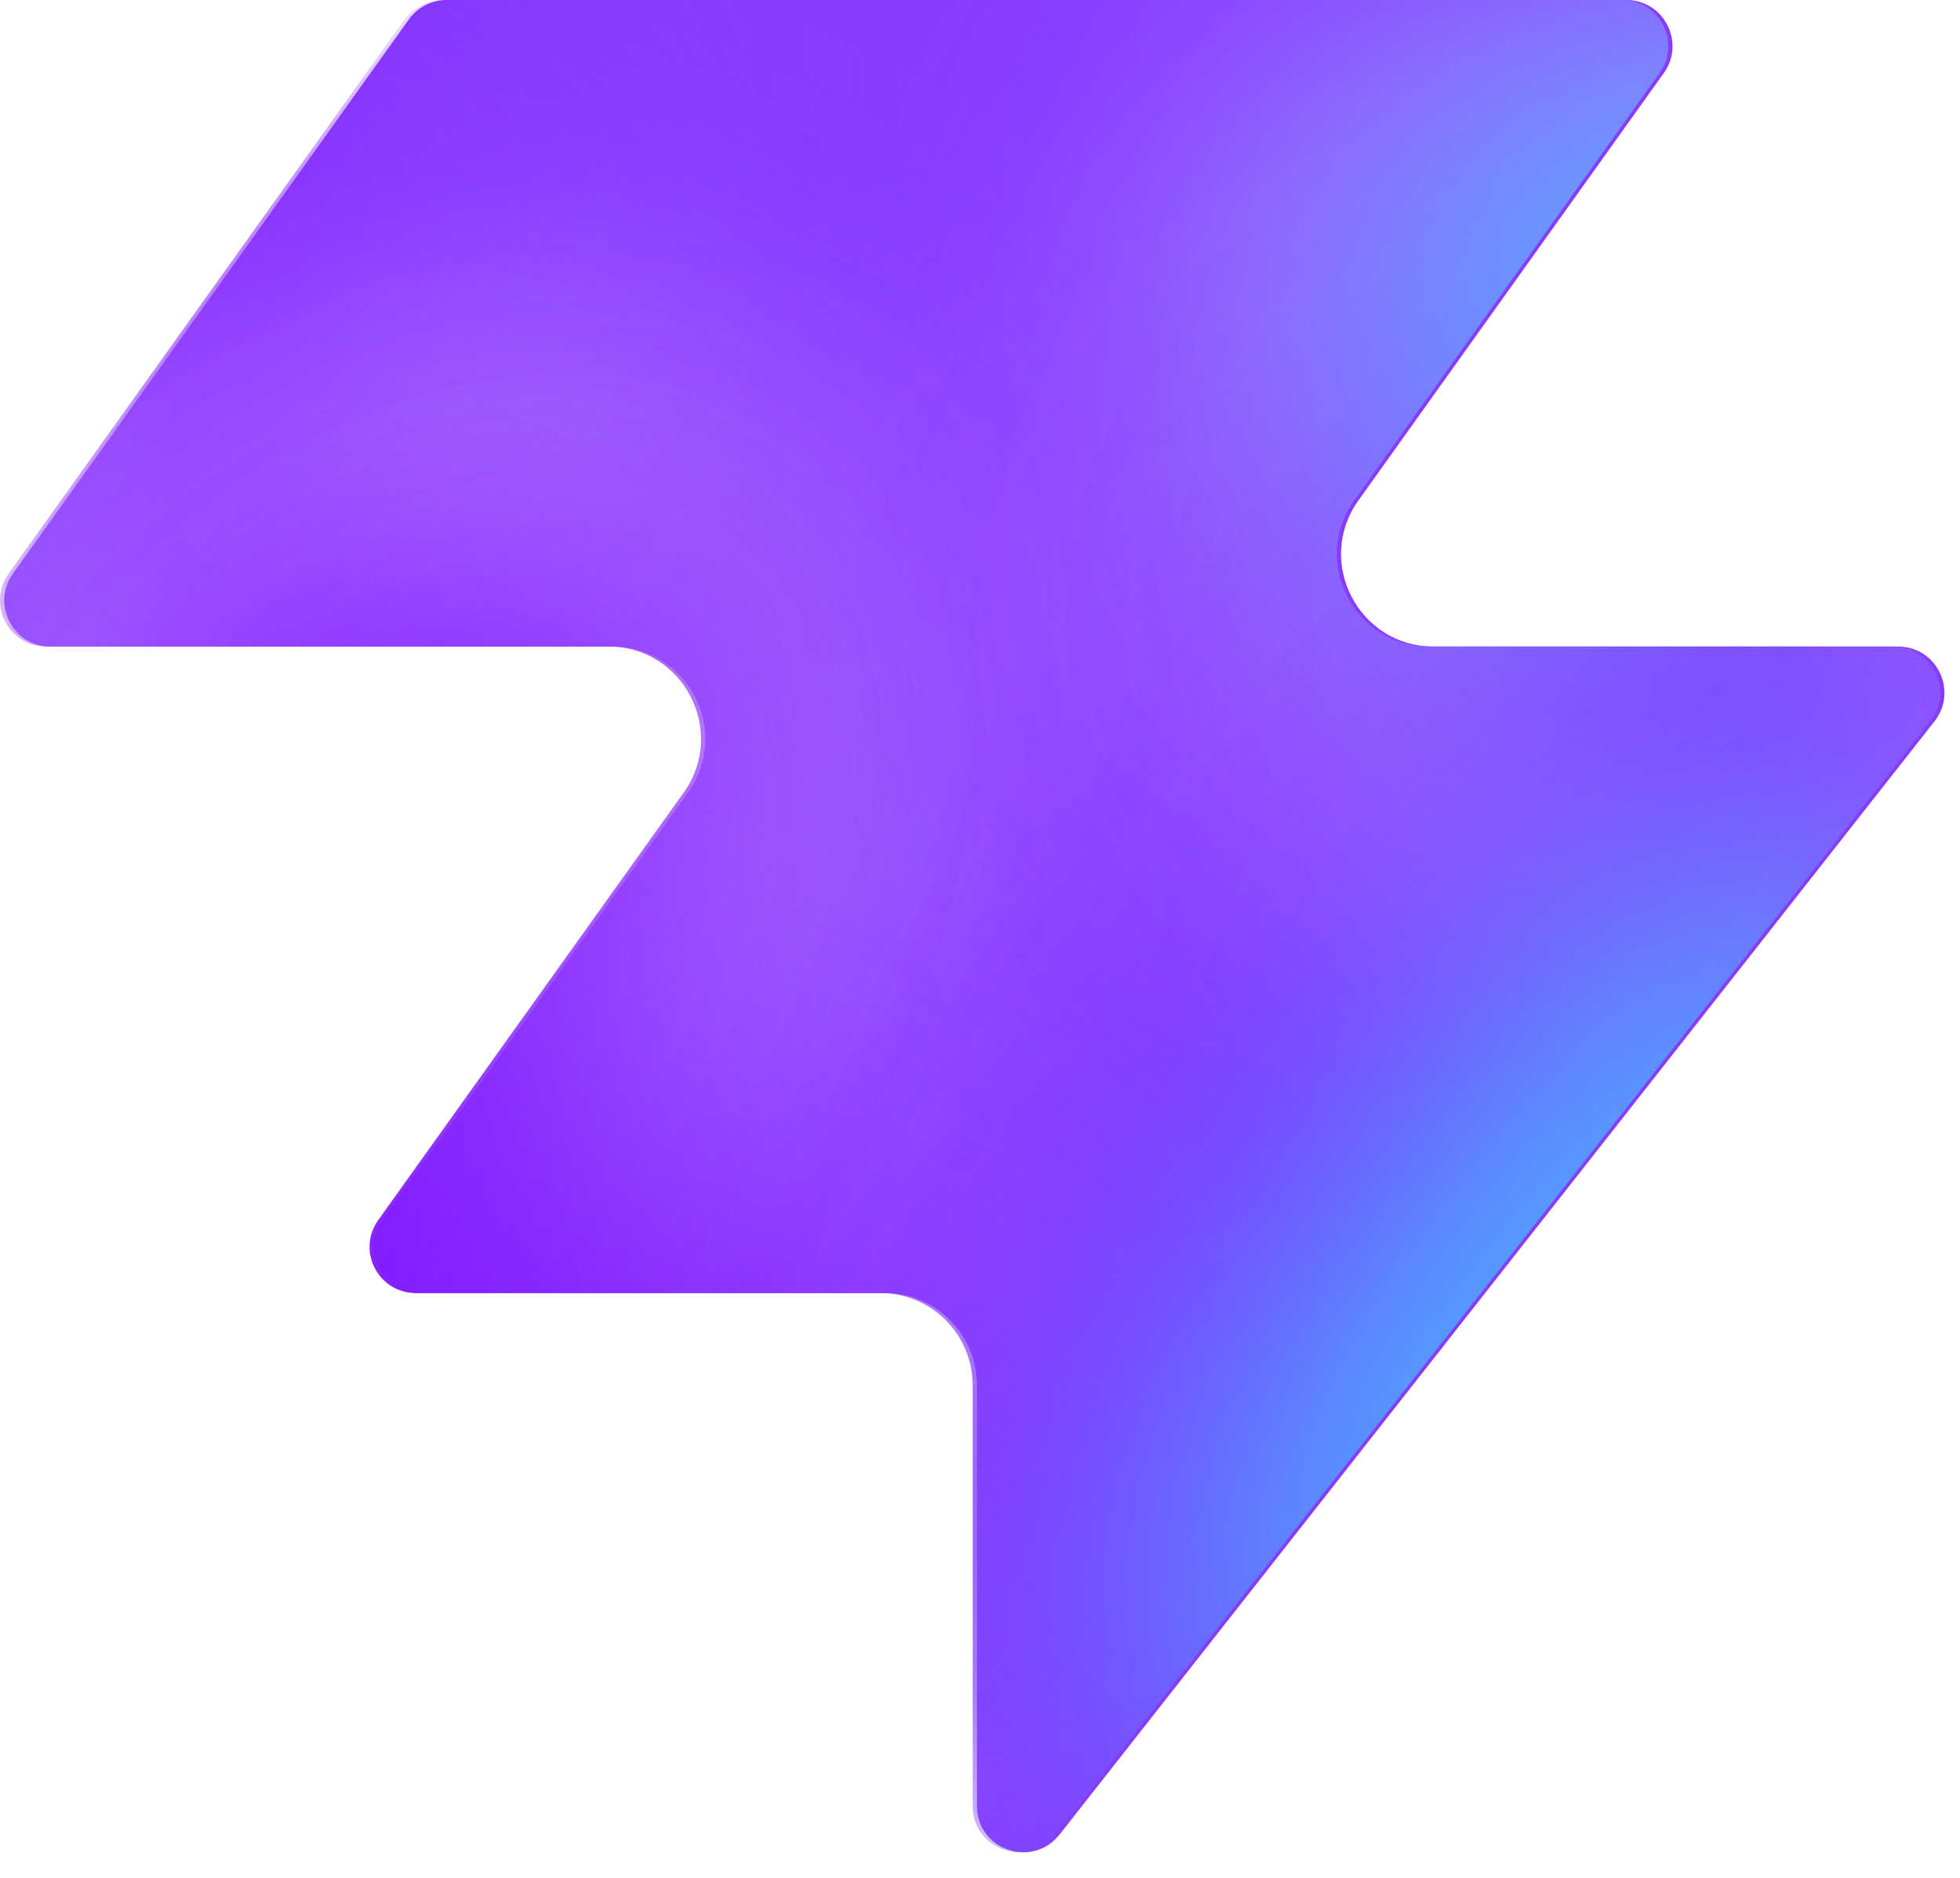
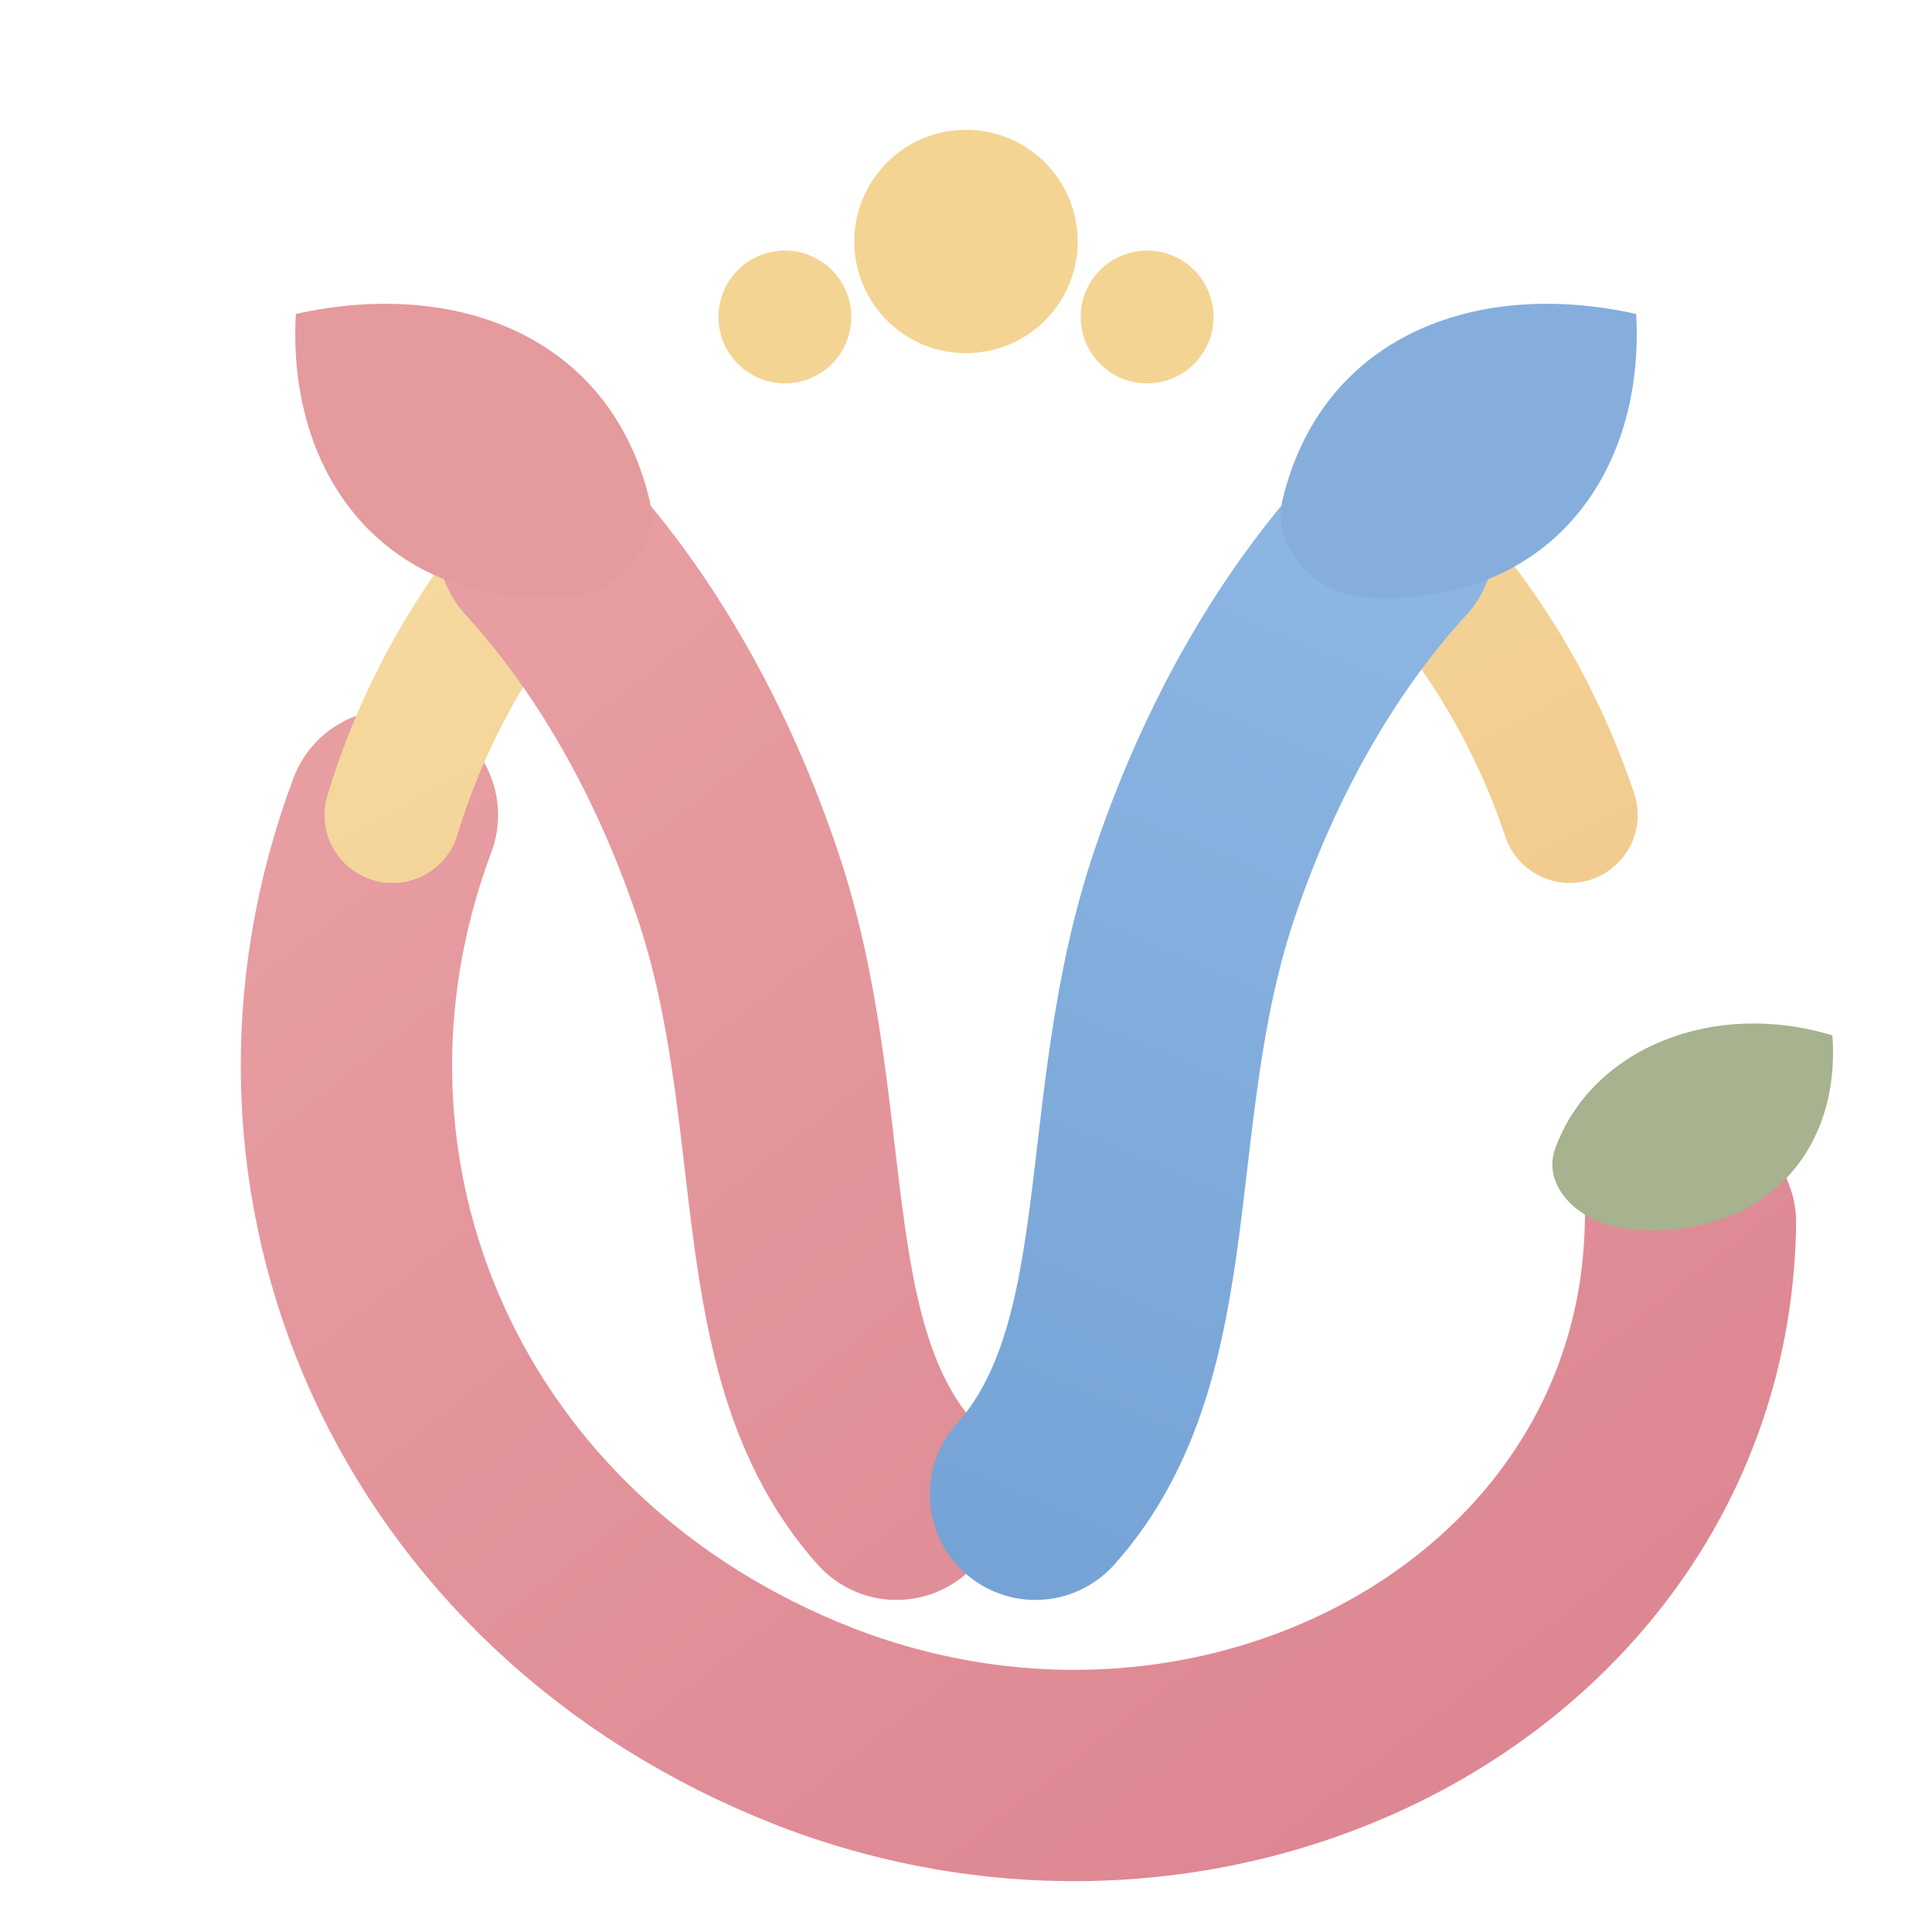
- <svg xmlns="http://www.w3.org/2000/svg" width="48" height="46" fill="none" viewBox="0 0 48 46">
-   <path fill="#863bff" d="M25.946 44.938c-.664.845-2.021.375-2.021-.698V33.937a2.26 2.26 0 0 0-2.262-2.262H10.287c-.92 0-1.456-1.04-.92-1.788l7.48-10.471c1.07-1.497 0-3.578-1.842-3.578H1.237c-.92 0-1.456-1.04-.92-1.788L10.013.474c.214-.297.556-.474.92-.474h28.894c.92 0 1.456 1.04.92 1.788l-7.48 10.471c-1.07 1.498 0 3.579 1.842 3.579h11.377c.943 0 1.473 1.088.89 1.83L25.947 44.94z" style="fill:#863bff;fill:color(display-p3 .525 .23 1);fill-opacity:1" />
-   <mask id="a" width="48" height="46" x="0" y="0" maskUnits="userSpaceOnUse" style="mask-type:alpha">
-     <path fill="#000" d="M25.842 44.938c-.664.844-2.021.375-2.021-.698V33.937a2.26 2.26 0 0 0-2.262-2.262H10.183c-.92 0-1.456-1.04-.92-1.788l7.48-10.471c1.07-1.498 0-3.579-1.842-3.579H1.133c-.92 0-1.456-1.04-.92-1.787L9.91.473c.214-.297.556-.474.92-.474h28.894c.92 0 1.456 1.04.92 1.788l-7.48 10.471c-1.07 1.498 0 3.578 1.842 3.578h11.377c.943 0 1.473 1.088.89 1.832L25.843 44.94z" style="fill:#000;fill-opacity:1" />
-   </mask>
-   <g mask="url(#a)">
-     <g filter="url(#b)">
-       <ellipse cx="5.508" cy="14.704" fill="#ede6ff" rx="5.508" ry="14.704" style="fill:#ede6ff;fill:color(display-p3 .927 .903 1);fill-opacity:1" transform="matrix(.00324 1 1 -.00324 -4.47 31.516)" />
-     </g>
-     <g filter="url(#c)">
-       <ellipse cx="10.399" cy="29.851" fill="#ede6ff" rx="10.399" ry="29.851" style="fill:#ede6ff;fill:color(display-p3 .927 .903 1);fill-opacity:1" transform="matrix(.00324 1 1 -.00324 -39.328 7.883)" />
-     </g>
-     <g filter="url(#d)">
-       <ellipse cx="5.508" cy="30.487" fill="#7e14ff" rx="5.508" ry="30.487" style="fill:#7e14ff;fill:color(display-p3 .492 .077 1);fill-opacity:1" transform="rotate(89.814 -25.913 -14.639)scale(1 -1)" />
-     </g>
-     <g filter="url(#e)">
-       <ellipse cx="5.508" cy="30.599" fill="#7e14ff" rx="5.508" ry="30.599" style="fill:#7e14ff;fill:color(display-p3 .492 .077 1);fill-opacity:1" transform="rotate(89.814 -32.644 -3.334)scale(1 -1)" />
-     </g>
-     <g filter="url(#f)">
-       <ellipse cx="5.508" cy="30.599" fill="#7e14ff" rx="5.508" ry="30.599" style="fill:#7e14ff;fill:color(display-p3 .492 .077 1);fill-opacity:1" transform="matrix(.00324 1 1 -.00324 -34.34 30.47)" />
-     </g>
-     <g filter="url(#g)">
-       <ellipse cx="14.072" cy="22.078" fill="#ede6ff" rx="14.072" ry="22.078" style="fill:#ede6ff;fill:color(display-p3 .927 .903 1);fill-opacity:1" transform="rotate(93.35 24.506 48.493)scale(-1 1)" />
-     </g>
-     <g filter="url(#h)">
-       <ellipse cx="3.47" cy="21.501" fill="#7e14ff" rx="3.47" ry="21.501" style="fill:#7e14ff;fill:color(display-p3 .492 .077 1);fill-opacity:1" transform="rotate(89.009 28.708 47.59)scale(-1 1)" />
-     </g>
-     <g filter="url(#i)">
-       <ellipse cx="3.47" cy="21.501" fill="#7e14ff" rx="3.47" ry="21.501" style="fill:#7e14ff;fill:color(display-p3 .492 .077 1);fill-opacity:1" transform="rotate(89.009 28.708 47.59)scale(-1 1)" />
-     </g>
-     <g filter="url(#j)">
-       <ellipse cx=".387" cy="8.972" fill="#7e14ff" rx="4.407" ry="29.108" style="fill:#7e14ff;fill:color(display-p3 .492 .077 1);fill-opacity:1" transform="rotate(39.51 .387 8.972)" />
-     </g>
-     <g filter="url(#k)">
-       <ellipse cx="47.523" cy="-6.092" fill="#7e14ff" rx="4.407" ry="29.108" style="fill:#7e14ff;fill:color(display-p3 .492 .077 1);fill-opacity:1" transform="rotate(37.892 47.523 -6.092)" />
-     </g>
-     <g filter="url(#l)">
-       <ellipse cx="41.412" cy="6.333" fill="#47bfff" rx="5.971" ry="9.665" style="fill:#47bfff;fill:color(display-p3 .28 .748 1);fill-opacity:1" transform="rotate(37.892 41.412 6.333)" />
-     </g>
-     <g filter="url(#m)">
-       <ellipse cx="-1.879" cy="38.332" fill="#7e14ff" rx="4.407" ry="29.108" style="fill:#7e14ff;fill:color(display-p3 .492 .077 1);fill-opacity:1" transform="rotate(37.892 -1.88 38.332)" />
-     </g>
-     <g filter="url(#n)">
-       <ellipse cx="-1.879" cy="38.332" fill="#7e14ff" rx="4.407" ry="29.108" style="fill:#7e14ff;fill:color(display-p3 .492 .077 1);fill-opacity:1" transform="rotate(37.892 -1.88 38.332)" />
-     </g>
-     <g filter="url(#o)">
-       <ellipse cx="35.651" cy="29.907" fill="#7e14ff" rx="4.407" ry="29.108" style="fill:#7e14ff;fill:color(display-p3 .492 .077 1);fill-opacity:1" transform="rotate(37.892 35.651 29.907)" />
-     </g>
-     <g filter="url(#p)">
-       <ellipse cx="38.418" cy="32.4" fill="#47bfff" rx="5.971" ry="15.297" style="fill:#47bfff;fill:color(display-p3 .28 .748 1);fill-opacity:1" transform="rotate(37.892 38.418 32.4)" />
-     </g>
-   </g>
+ <svg xmlns="http://www.w3.org/2000/svg" viewBox="0 0 64 64" role="img" aria-label="Our Diary">
  <defs>
-     <filter id="b" width="60.045" height="41.654" x="-19.77" y="16.149" color-interpolation-filters="sRGB" filterUnits="userSpaceOnUse">
-       <feFlood flood-opacity="0" result="BackgroundImageFix" />
-       <feBlend in="SourceGraphic" in2="BackgroundImageFix" result="shape" />
-       <feGaussianBlur result="effect1_foregroundBlur_2002_17158" stdDeviation="7.659" />
-     </filter>
-     <filter id="c" width="90.34" height="51.437" x="-54.613" y="-7.533" color-interpolation-filters="sRGB" filterUnits="userSpaceOnUse">
-       <feFlood flood-opacity="0" result="BackgroundImageFix" />
-       <feBlend in="SourceGraphic" in2="BackgroundImageFix" result="shape" />
-       <feGaussianBlur result="effect1_foregroundBlur_2002_17158" stdDeviation="7.659" />
-     </filter>
-     <filter id="d" width="79.355" height="29.4" x="-49.64" y="2.03" color-interpolation-filters="sRGB" filterUnits="userSpaceOnUse">
-       <feFlood flood-opacity="0" result="BackgroundImageFix" />
-       <feBlend in="SourceGraphic" in2="BackgroundImageFix" result="shape" />
-       <feGaussianBlur result="effect1_foregroundBlur_2002_17158" stdDeviation="4.596" />
-     </filter>
-     <filter id="e" width="79.579" height="29.4" x="-45.045" y="20.029" color-interpolation-filters="sRGB" filterUnits="userSpaceOnUse">
-       <feFlood flood-opacity="0" result="BackgroundImageFix" />
-       <feBlend in="SourceGraphic" in2="BackgroundImageFix" result="shape" />
-       <feGaussianBlur result="effect1_foregroundBlur_2002_17158" stdDeviation="4.596" />
-     </filter>
-     <filter id="f" width="79.579" height="29.4" x="-43.513" y="21.178" color-interpolation-filters="sRGB" filterUnits="userSpaceOnUse">
-       <feFlood flood-opacity="0" result="BackgroundImageFix" />
-       <feBlend in="SourceGraphic" in2="BackgroundImageFix" result="shape" />
-       <feGaussianBlur result="effect1_foregroundBlur_2002_17158" stdDeviation="4.596" />
-     </filter>
-     <filter id="g" width="74.749" height="58.852" x="15.756" y="-17.901" color-interpolation-filters="sRGB" filterUnits="userSpaceOnUse">
-       <feFlood flood-opacity="0" result="BackgroundImageFix" />
-       <feBlend in="SourceGraphic" in2="BackgroundImageFix" result="shape" />
-       <feGaussianBlur result="effect1_foregroundBlur_2002_17158" stdDeviation="7.659" />
-     </filter>
-     <filter id="h" width="61.377" height="25.362" x="23.548" y="2.284" color-interpolation-filters="sRGB" filterUnits="userSpaceOnUse">
-       <feFlood flood-opacity="0" result="BackgroundImageFix" />
-       <feBlend in="SourceGraphic" in2="BackgroundImageFix" result="shape" />
-       <feGaussianBlur result="effect1_foregroundBlur_2002_17158" stdDeviation="4.596" />
-     </filter>
-     <filter id="i" width="61.377" height="25.362" x="23.548" y="2.284" color-interpolation-filters="sRGB" filterUnits="userSpaceOnUse">
-       <feFlood flood-opacity="0" result="BackgroundImageFix" />
-       <feBlend in="SourceGraphic" in2="BackgroundImageFix" result="shape" />
-       <feGaussianBlur result="effect1_foregroundBlur_2002_17158" stdDeviation="4.596" />
-     </filter>
-     <filter id="j" width="56.045" height="63.649" x="-27.636" y="-22.853" color-interpolation-filters="sRGB" filterUnits="userSpaceOnUse">
-       <feFlood flood-opacity="0" result="BackgroundImageFix" />
-       <feBlend in="SourceGraphic" in2="BackgroundImageFix" result="shape" />
-       <feGaussianBlur result="effect1_foregroundBlur_2002_17158" stdDeviation="4.596" />
-     </filter>
-     <filter id="k" width="54.814" height="64.646" x="20.116" y="-38.415" color-interpolation-filters="sRGB" filterUnits="userSpaceOnUse">
-       <feFlood flood-opacity="0" result="BackgroundImageFix" />
-       <feBlend in="SourceGraphic" in2="BackgroundImageFix" result="shape" />
-       <feGaussianBlur result="effect1_foregroundBlur_2002_17158" stdDeviation="4.596" />
-     </filter>
-     <filter id="l" width="33.541" height="35.313" x="24.641" y="-11.323" color-interpolation-filters="sRGB" filterUnits="userSpaceOnUse">
-       <feFlood flood-opacity="0" result="BackgroundImageFix" />
-       <feBlend in="SourceGraphic" in2="BackgroundImageFix" result="shape" />
-       <feGaussianBlur result="effect1_foregroundBlur_2002_17158" stdDeviation="4.596" />
-     </filter>
-     <filter id="m" width="54.814" height="64.646" x="-29.286" y="6.009" color-interpolation-filters="sRGB" filterUnits="userSpaceOnUse">
-       <feFlood flood-opacity="0" result="BackgroundImageFix" />
-       <feBlend in="SourceGraphic" in2="BackgroundImageFix" result="shape" />
-       <feGaussianBlur result="effect1_foregroundBlur_2002_17158" stdDeviation="4.596" />
-     </filter>
-     <filter id="n" width="54.814" height="64.646" x="-29.286" y="6.009" color-interpolation-filters="sRGB" filterUnits="userSpaceOnUse">
-       <feFlood flood-opacity="0" result="BackgroundImageFix" />
-       <feBlend in="SourceGraphic" in2="BackgroundImageFix" result="shape" />
-       <feGaussianBlur result="effect1_foregroundBlur_2002_17158" stdDeviation="4.596" />
-     </filter>
-     <filter id="o" width="54.814" height="64.646" x="8.244" y="-2.416" color-interpolation-filters="sRGB" filterUnits="userSpaceOnUse">
-       <feFlood flood-opacity="0" result="BackgroundImageFix" />
-       <feBlend in="SourceGraphic" in2="BackgroundImageFix" result="shape" />
-       <feGaussianBlur result="effect1_foregroundBlur_2002_17158" stdDeviation="4.596" />
-     </filter>
-     <filter id="p" width="39.409" height="43.623" x="18.713" y="10.588" color-interpolation-filters="sRGB" filterUnits="userSpaceOnUse">
-       <feFlood flood-opacity="0" result="BackgroundImageFix" />
-       <feBlend in="SourceGraphic" in2="BackgroundImageFix" result="shape" />
-       <feGaussianBlur result="effect1_foregroundBlur_2002_17158" stdDeviation="4.596" />
-     </filter>
+     <linearGradient id="rose" x1="12" y1="12" x2="48" y2="58" gradientUnits="userSpaceOnUse">
+       <stop stop-color="#E9A2A4" />
+       <stop offset="1" stop-color="#DD8793" />
+     </linearGradient>
+     <linearGradient id="blue" x1="48" y1="14" x2="32" y2="52" gradientUnits="userSpaceOnUse">
+       <stop stop-color="#8FB8E4" />
+       <stop offset="1" stop-color="#75A3D6" />
+     </linearGradient>
+     <linearGradient id="cream" x1="10" y1="14" x2="30" y2="52" gradientUnits="userSpaceOnUse">
+       <stop stop-color="#F6DCA2" />
+       <stop offset="1" stop-color="#F1C789" />
+     </linearGradient>
  </defs>
+   <path d="M13 27C8.5 39 14.2 52.2 27 57.2C40.7 62.5 55.8 54.2 56 40.5" fill="none" stroke="url(#rose)" stroke-linecap="round" stroke-width="7" />
+   <path d="M13 27A24 24 0 0 1 19 17M45 16.5A24 24 0 0 1 52 27" fill="none" stroke="url(#cream)" stroke-linecap="round" stroke-width="4.5" />
+   <circle cx="26" cy="10.5" r="2.2" fill="#F4D493" />
+   <circle cx="32" cy="8" r="3.7" fill="#F4D493" />
+   <circle cx="38" cy="10.5" r="2.2" fill="#F4D493" />
+   <path d="M29.7 49.5C25.4 44.7 27 36.8 24.4 29.2C22.7 24.2 20.3 20.5 18 18" fill="none" stroke="url(#rose)" stroke-linecap="round" stroke-width="7" />
+   <path d="M18.7 19.8C12.8 20.1 9.5 15.8 9.8 10.4C15.2 9.2 20.2 11.2 21.5 16.5C21.9 18.1 20.5 19.7 18.7 19.8Z" fill="#E59A9D" />
+   <path d="M34.3 49.5C38.6 44.7 37 36.8 39.6 29.2C41.3 24.2 43.7 20.5 46 18" fill="none" stroke="url(#blue)" stroke-linecap="round" stroke-width="7" />
+   <path d="M45.3 19.8C51.2 20.1 54.5 15.8 54.2 10.4C48.8 9.2 43.8 11.2 42.5 16.5C42.1 18.1 43.5 19.7 45.3 19.8Z" fill="#85AEDD" />
+   <path d="M53.8 40.7C58.1 41.2 61 38.4 60.7 34.3C56.8 33.1 52.7 34.7 51.5 38.1C51.1 39.3 52.3 40.5 53.8 40.7Z" fill="#A7B28E" />
</svg>
